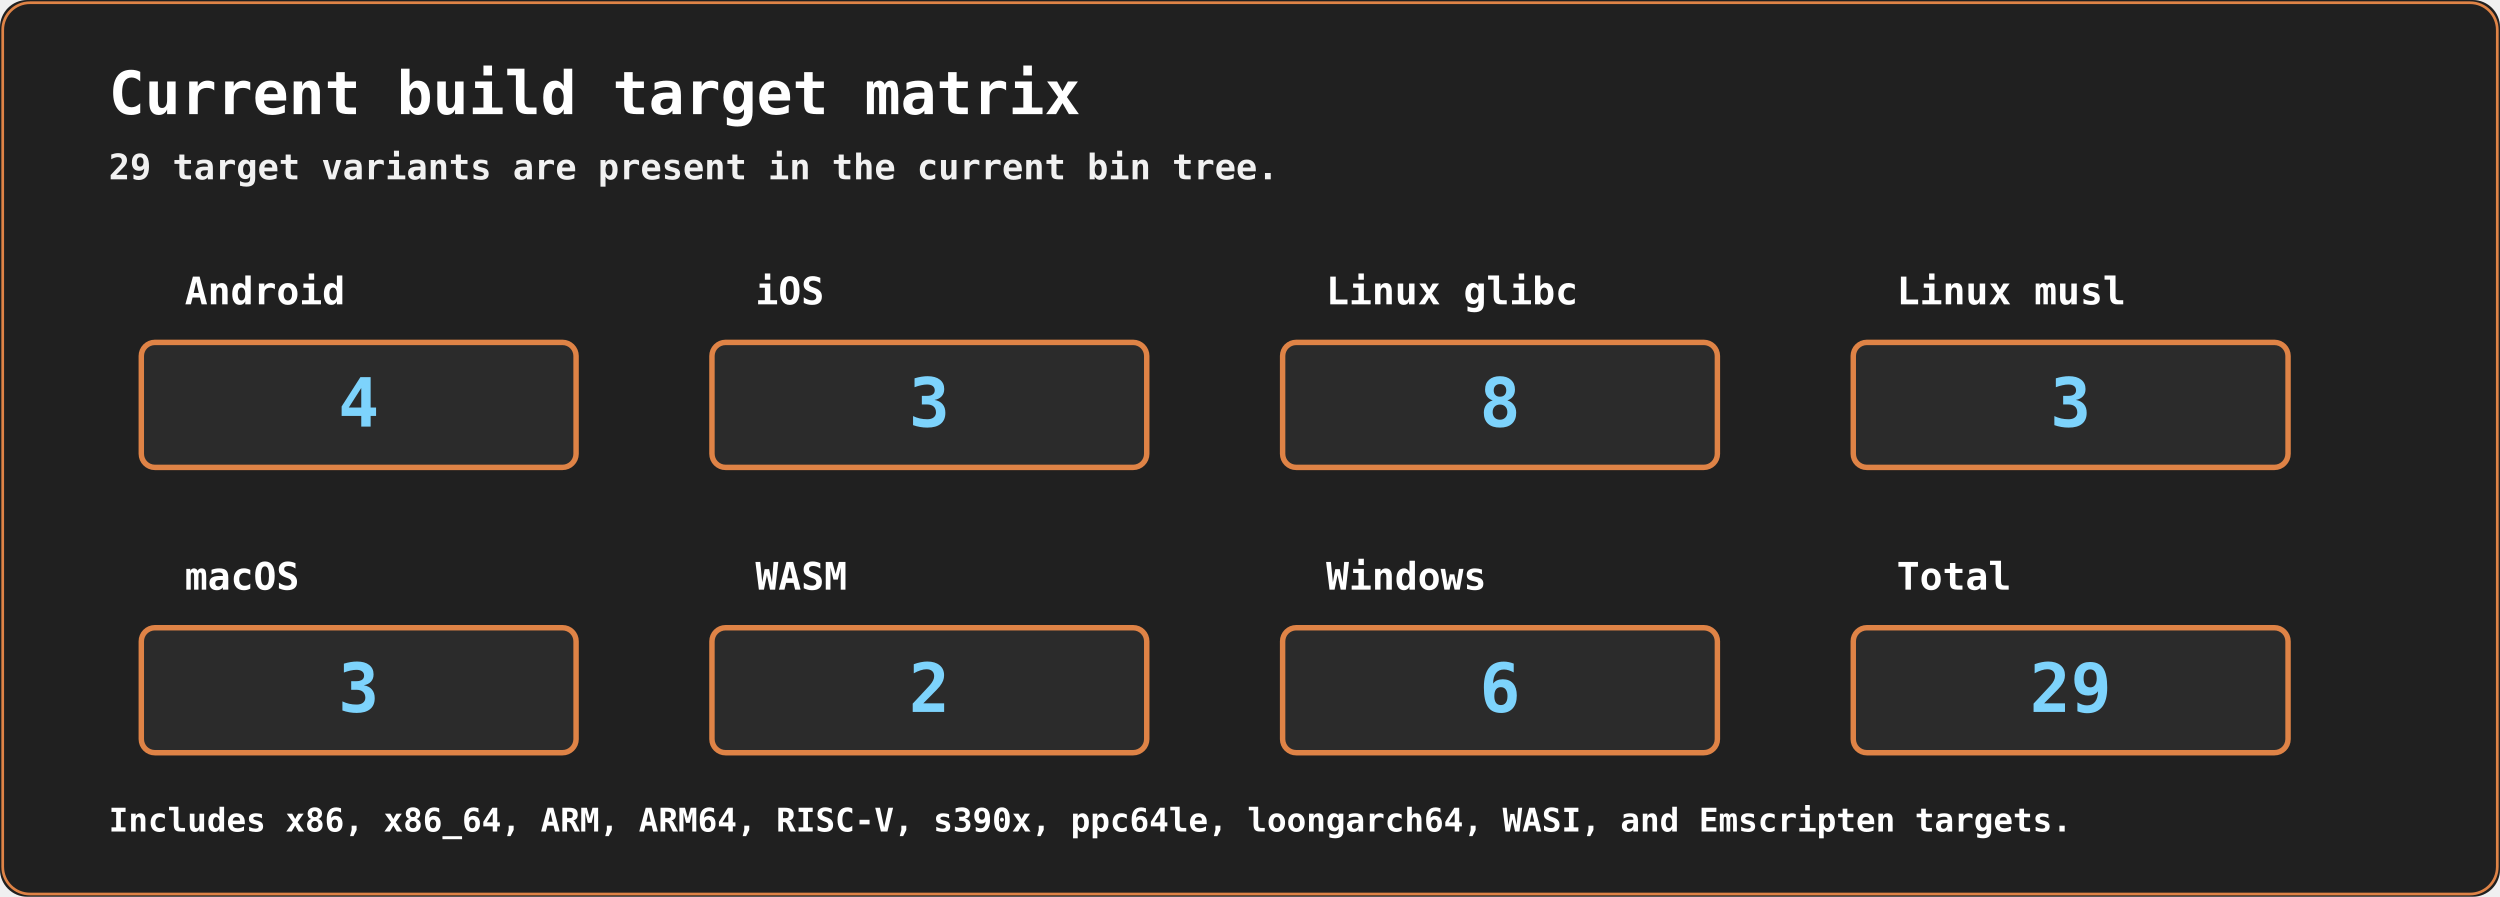
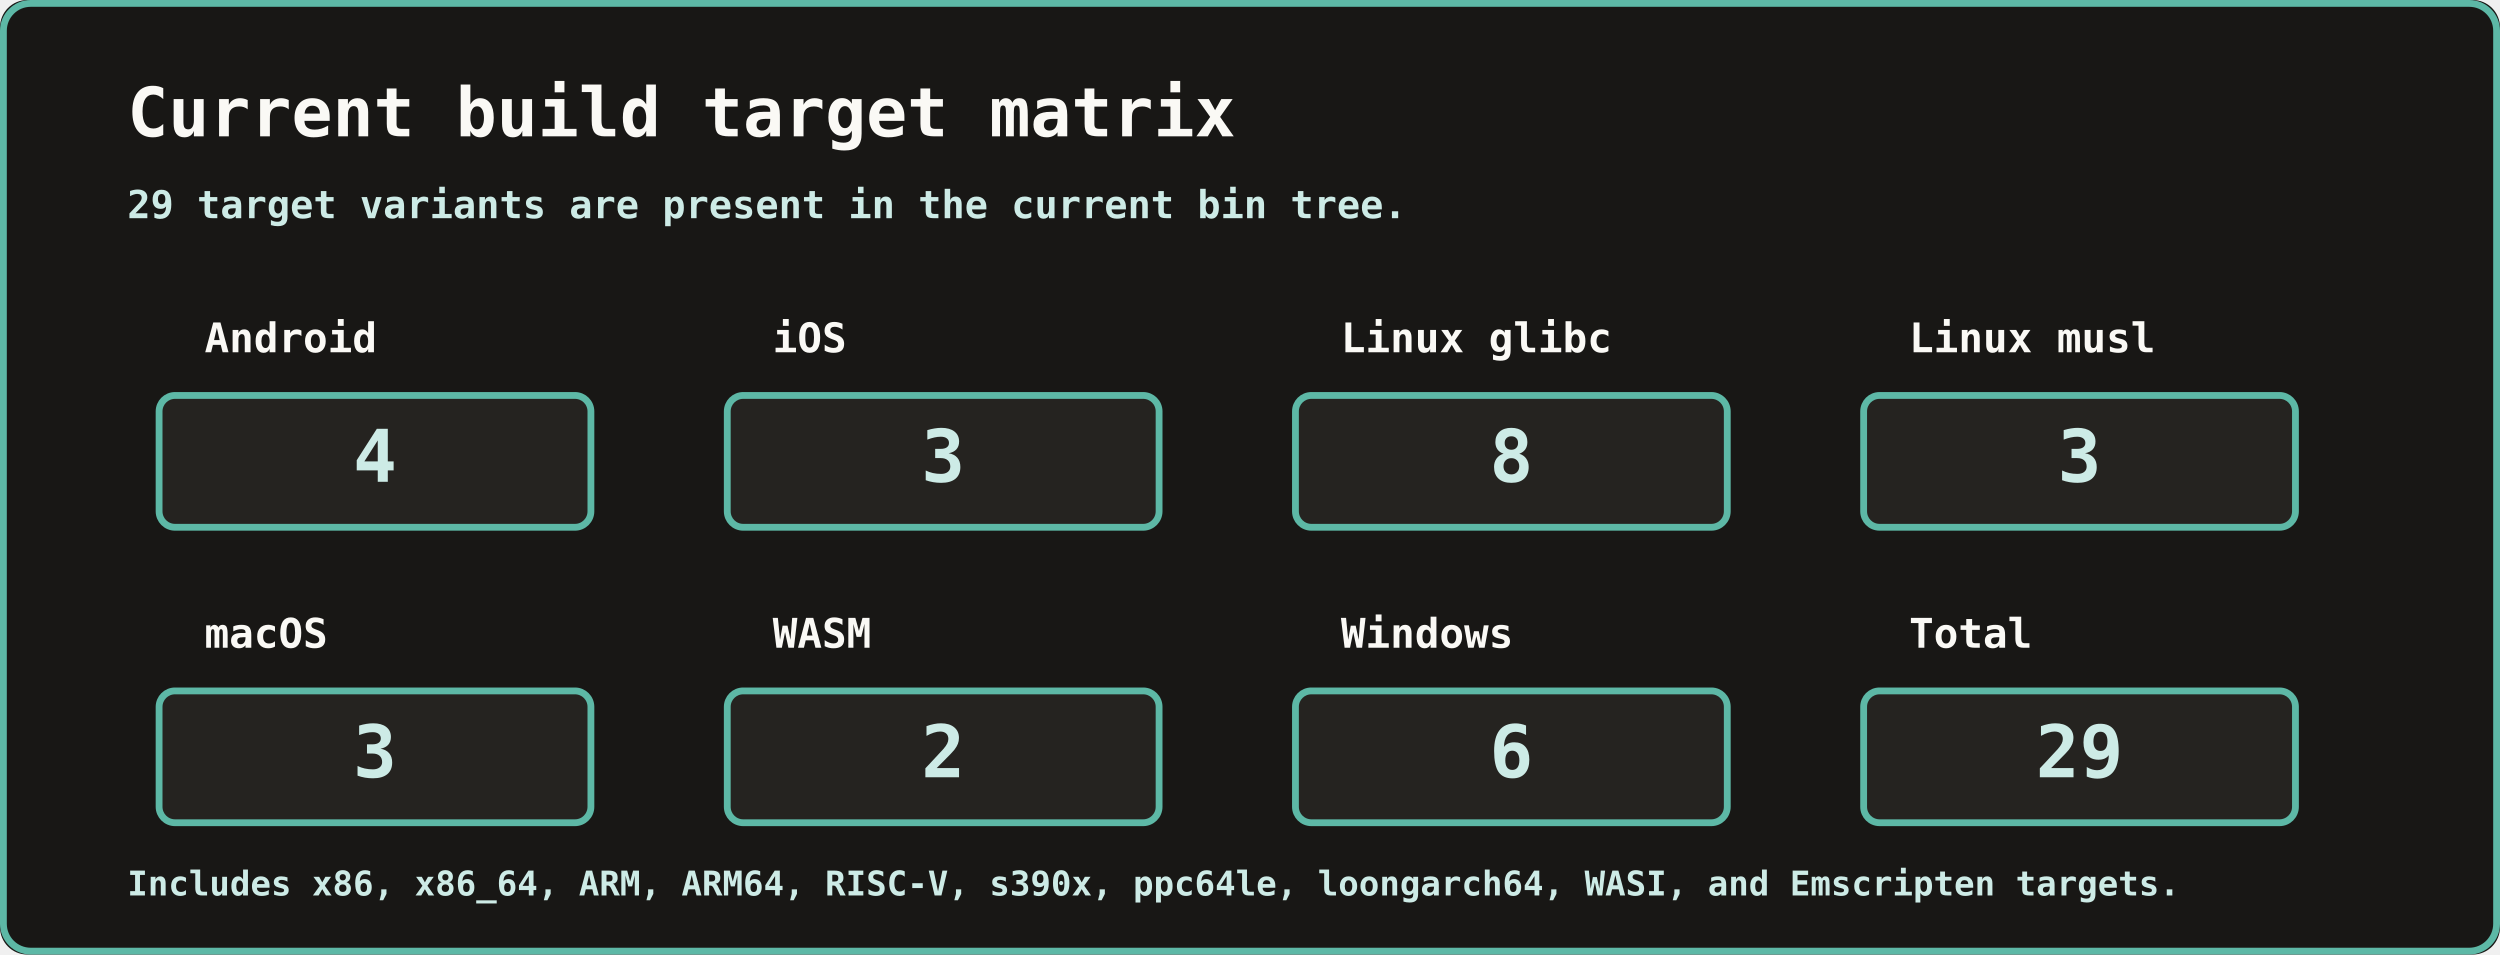
- <svg xmlns="http://www.w3.org/2000/svg" width="920" height="330" viewBox="0 0 920 330" role="img" aria-label="NextSSL platform and architecture build matrix">
-   <rect width="920" height="330" rx="10" fill="#202020" />
-   <rect x="1" y="1" width="918" height="328" rx="10" fill="none" stroke="#df8346" />
-   <text x="40" y="42" fill="#ffffff" font-family="Roboto Mono, monospace" font-size="22" font-weight="800">Current build target matrix</text>
-   <text x="40" y="66" fill="#f1f1f1" font-family="Roboto Mono, monospace" font-size="13" font-weight="600">29 target variants are present in the current bin tree.</text>
+ <svg xmlns="http://www.w3.org/2000/svg" width="1100" height="420" viewBox="0 0 1100 420" role="img" aria-label="NextSSL platform and architecture build matrix">
+   <rect width="1100" height="420" rx="12" fill="#181715" />
+   <rect x="1.5" y="1.5" width="1097" height="417" rx="12" fill="none" stroke="#5db8a6" stroke-width="3" />
+   <text x="56" y="60" fill="#faf9f5" font-family="Roboto Mono, monospace" font-size="30" font-weight="800">Current build target matrix</text>
+   <text x="56" y="96" fill="#cdebe6" font-family="Roboto Mono, monospace" font-size="17" font-weight="600">29 target variants are present in the current bin tree.</text>
  <g font-family="Roboto Mono, monospace">
-     <g font-size="14" font-weight="800" fill="#ffffff">
-       <text x="68" y="112">Android</text>
-       <text x="278" y="112">iOS</text>
-       <text x="488" y="112">Linux glibc</text>
-       <text x="698" y="112">Linux musl</text>
-       <text x="68" y="217">macOS</text>
-       <text x="278" y="217">WASM</text>
-       <text x="488" y="217">Windows</text>
-       <text x="698" y="217">Total</text>
+     <g font-size="18" font-weight="800" fill="#faf9f5">
+       <text x="90" y="155">Android</text>
+       <text x="340" y="155">iOS</text>
+       <text x="590" y="155">Linux glibc</text>
+       <text x="840" y="155">Linux musl</text>
+       <text x="90" y="285">macOS</text>
+       <text x="340" y="285">WASM</text>
+       <text x="590" y="285">Windows</text>
+       <text x="840" y="285">Total</text>
    </g>
-     <g fill="#2b2b2b" stroke="#df8346" stroke-width="2">
-       <rect x="52" y="126" width="160" height="46" rx="5" />
-       <rect x="262" y="126" width="160" height="46" rx="5" />
-       <rect x="472" y="126" width="160" height="46" rx="5" />
-       <rect x="682" y="126" width="160" height="46" rx="5" />
-       <rect x="52" y="231" width="160" height="46" rx="5" />
-       <rect x="262" y="231" width="160" height="46" rx="5" />
-       <rect x="472" y="231" width="160" height="46" rx="5" />
-       <rect x="682" y="231" width="160" height="46" rx="5" />
+     <g fill="#252320" stroke="#5db8a6" stroke-width="3">
+       <rect x="70" y="174" width="190" height="58" rx="7" />
+       <rect x="320" y="174" width="190" height="58" rx="7" />
+       <rect x="570" y="174" width="190" height="58" rx="7" />
+       <rect x="820" y="174" width="190" height="58" rx="7" />
+       <rect x="70" y="304" width="190" height="58" rx="7" />
+       <rect x="320" y="304" width="190" height="58" rx="7" />
+       <rect x="570" y="304" width="190" height="58" rx="7" />
+       <rect x="820" y="304" width="190" height="58" rx="7" />
    </g>
-     <g font-size="25" font-weight="900" fill="#7dd3fc">
-       <text x="132" y="157" text-anchor="middle">4</text>
-       <text x="342" y="157" text-anchor="middle">3</text>
-       <text x="552" y="157" text-anchor="middle">8</text>
-       <text x="762" y="157" text-anchor="middle">3</text>
-       <text x="132" y="262" text-anchor="middle">3</text>
-       <text x="342" y="262" text-anchor="middle">2</text>
-       <text x="552" y="262" text-anchor="middle">6</text>
-       <text x="762" y="262" text-anchor="middle">29</text>
+     <g font-size="32" font-weight="900" fill="#cdebe6">
+       <text x="165" y="212" text-anchor="middle">4</text>
+       <text x="415" y="212" text-anchor="middle">3</text>
+       <text x="665" y="212" text-anchor="middle">8</text>
+       <text x="915" y="212" text-anchor="middle">3</text>
+       <text x="165" y="342" text-anchor="middle">3</text>
+       <text x="415" y="342" text-anchor="middle">2</text>
+       <text x="665" y="342" text-anchor="middle">6</text>
+       <text x="915" y="342" text-anchor="middle">29</text>
    </g>
  </g>
-   <text x="40" y="306" fill="#ffffff" font-family="Roboto Mono, monospace" font-size="12" font-weight="600">Includes x86, x86_64, ARM, ARM64, RISC-V, s390x, ppc64le, loongarch64, WASI, and Emscripten targets.</text>
+   <text x="56" y="394" fill="#cdebe6" font-family="Roboto Mono, monospace" font-size="15" font-weight="600">Includes x86, x86_64, ARM, ARM64, RISC-V, s390x, ppc64le, loongarch64, WASI, and Emscripten targets.</text>
</svg>
